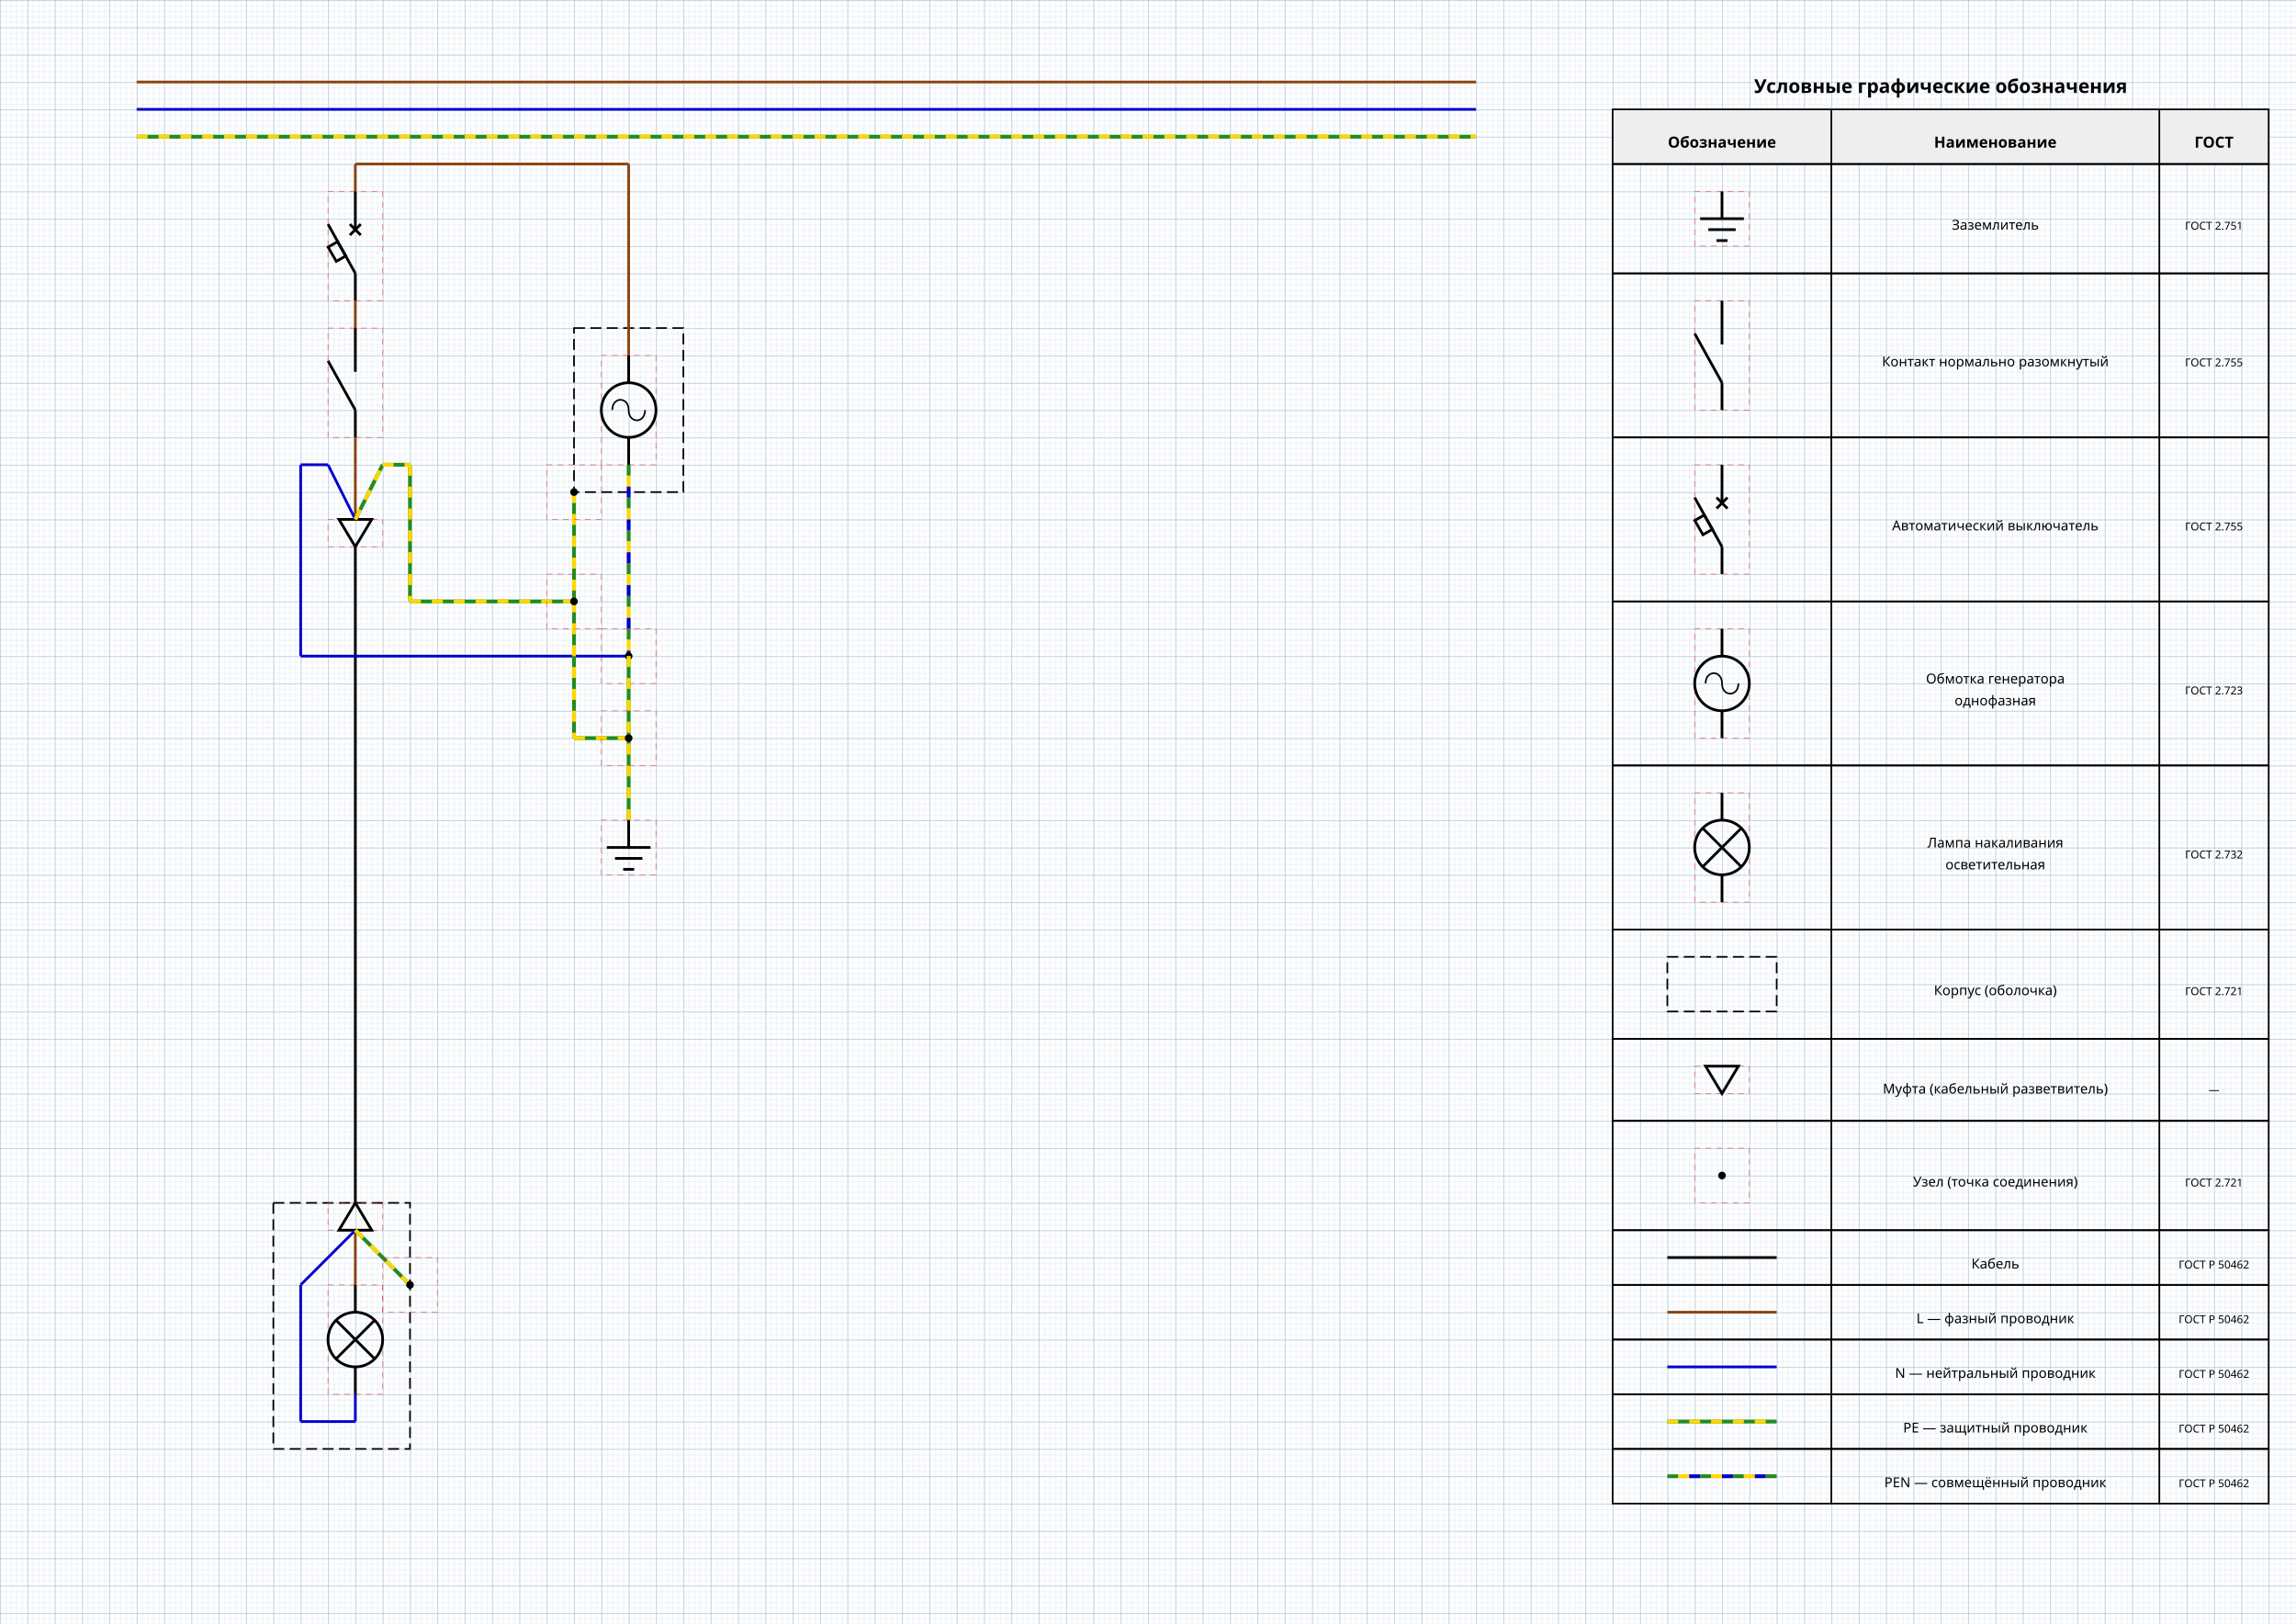
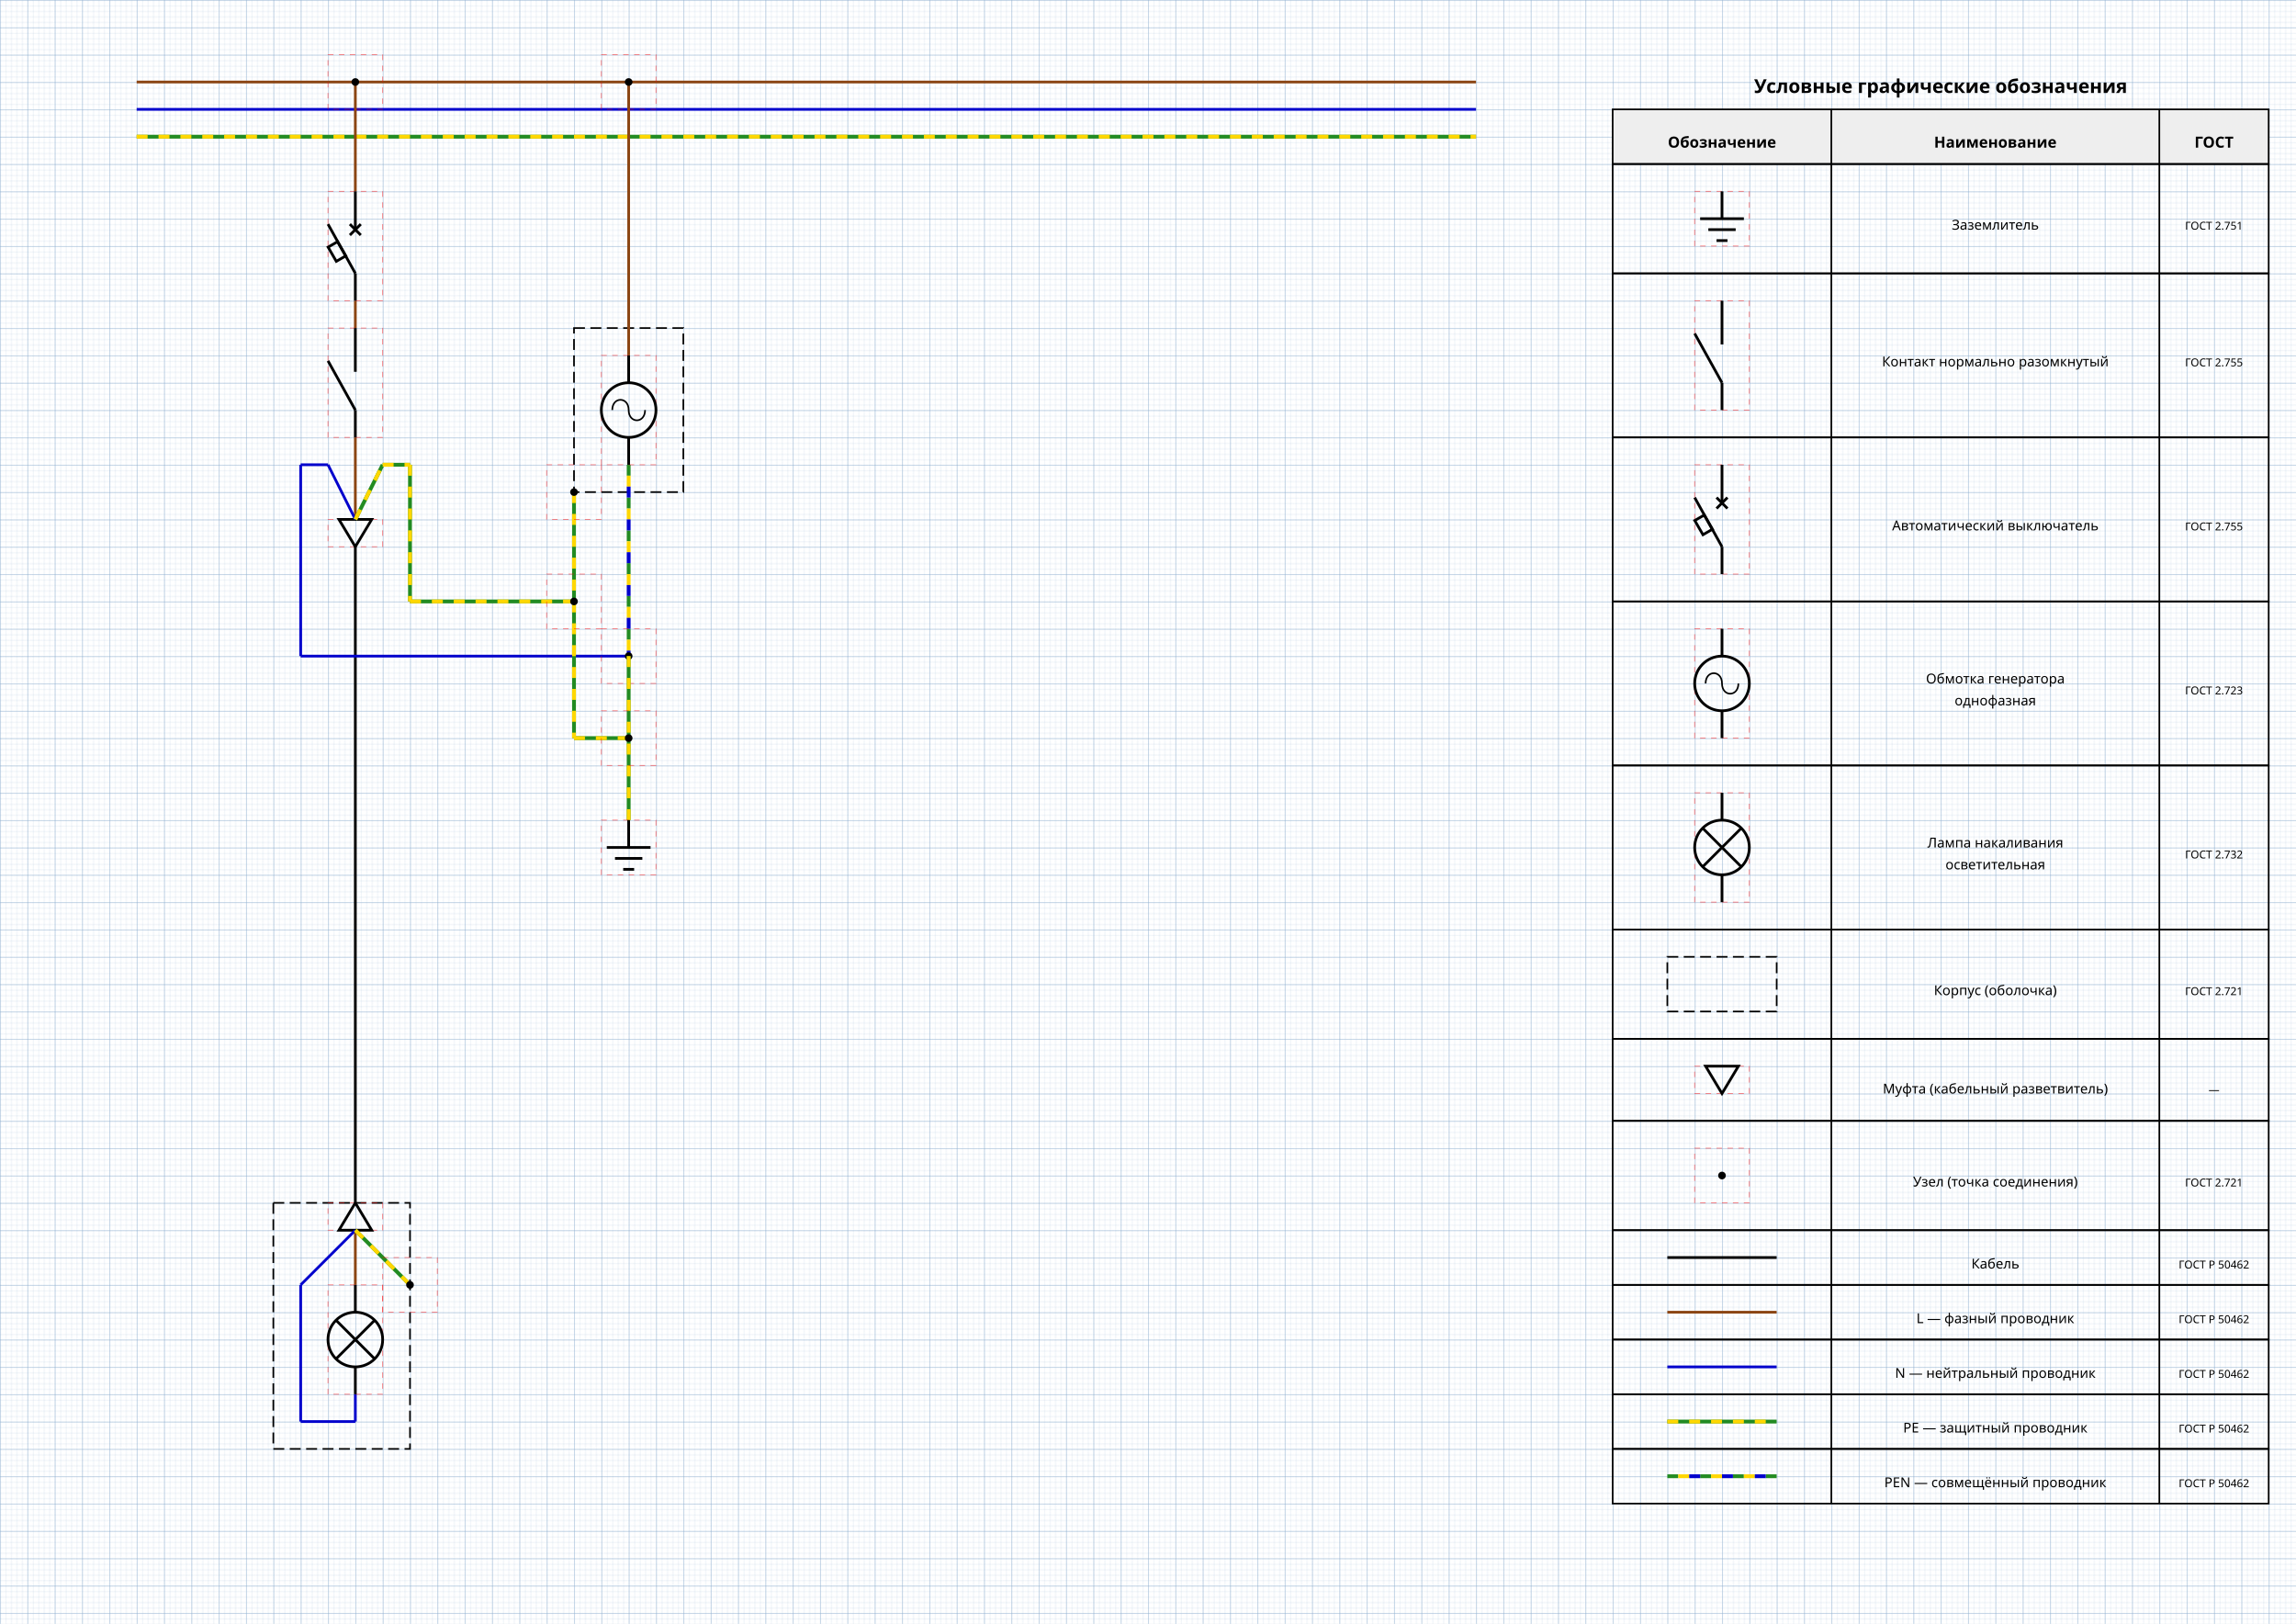
<svg xmlns="http://www.w3.org/2000/svg" width="420mm" height="297mm" viewBox="0 0 420 297">
  <rect width="420" height="297" fill="white" />
  <defs>
    <pattern id="mm1" width="1" height="1" patternUnits="userSpaceOnUse">
      <line x1="0" y1="0" x2="0" y2="1" stroke="#c8d8e8" stroke-width="0.1" />
      <line x1="0" y1="0" x2="1" y2="0" stroke="#c8d8e8" stroke-width="0.1" />
    </pattern>
    <pattern id="mm5" width="5" height="5" patternUnits="userSpaceOnUse">
      <rect width="5" height="5" fill="url(#mm1)" />
      <line x1="0" y1="0" x2="0" y2="5" stroke="#90b0d0" stroke-width="0.15" />
      <line x1="0" y1="0" x2="5" y2="0" stroke="#90b0d0" stroke-width="0.15" />
    </pattern>
    <symbol id="ugo-node" overflow="visible">
      <rect x="-5" y="-5" width="10" height="10" fill="none" stroke="red" stroke-width="0.15" stroke-dasharray="1,1" opacity="0.5" />
      <circle cx="0" cy="0" r="0.7" fill="black" stroke="none" />
    </symbol>
    <symbol id="ugo-ground" overflow="visible">
      <rect x="-5" y="0" width="10" height="10" fill="none" stroke="red" stroke-width="0.15" stroke-dasharray="1,1" opacity="0.5" />
      <g stroke="black" stroke-width="0.5">
        <line x1="0" y1="0" x2="0" y2="5" />
        <line x1="-4" y1="5" x2="4" y2="5" />
        <line x1="-2.5" y1="7" x2="2.5" y2="7" />
        <line x1="-1" y1="9" x2="1" y2="9" />
      </g>
    </symbol>
    <symbol id="ugo-contact" overflow="visible">
      <rect x="-5" y="0" width="10" height="20" fill="none" stroke="red" stroke-width="0.15" stroke-dasharray="1,1" opacity="0.5" />
      <g stroke="black" stroke-width="0.5" fill="none">
        <line x1="0" y1="0" x2="0" y2="8" />
        <line x1="0" y1="15" x2="-5" y2="6" />
        <line x1="0" y1="15" x2="0" y2="20" />
      </g>
    </symbol>
    <symbol id="ugo-breaker" overflow="visible">
      <rect x="-5" y="0" width="10" height="20" fill="none" stroke="red" stroke-width="0.15" stroke-dasharray="1,1" opacity="0.5" />
      <g stroke="black" stroke-width="0.5" fill="none">
        <line x1="0" y1="0" x2="0" y2="7" />
        <line x1="-1" y1="6" x2="1" y2="8" />
        <line x1="-1" y1="8" x2="1" y2="6" />
        <line x1="0" y1="15" x2="-5" y2="6" />
        <rect x="-2" y="-1.5" width="2" height="3" fill="none" stroke="black" stroke-width="0.5" transform="translate(-2.5, 10.5) rotate(-30)" />
        <line x1="0" y1="15" x2="0" y2="20" />
      </g>
    </symbol>
    <symbol id="ugo-generator" overflow="visible">
      <rect x="-5" y="0" width="10" height="20" fill="none" stroke="red" stroke-width="0.15" stroke-dasharray="1,1" opacity="0.5" />
      <g stroke="black" stroke-width="0.5" fill="none">
        <line x1="0" y1="0" x2="0" y2="5" />
        <circle cx="0" cy="10" r="5" />
        <path d="M-3,10 C-3,7.5 0,7.5 0,10 S3,12.5 3,10" stroke-width="0.3" />
        <line x1="0" y1="15" x2="0" y2="20" />
      </g>
    </symbol>
    <symbol id="ugo-lamp" overflow="visible">
      <rect x="-5" y="0" width="10" height="20" fill="none" stroke="red" stroke-width="0.15" stroke-dasharray="1,1" opacity="0.5" />
      <g stroke="black" stroke-width="0.5" fill="none">
        <line x1="0" y1="0" x2="0" y2="5" />
        <circle cx="0" cy="10" r="5" />
        <line x1="-3.5" y1="6.5" x2="3.5" y2="13.5" />
        <line x1="3.5" y1="6.5" x2="-3.5" y2="13.5" />
        <line x1="0" y1="15" x2="0" y2="20" />
      </g>
    </symbol>
    <symbol id="ugo-mufta" overflow="visible">
      <rect x="-5" y="0" width="10" height="5" fill="none" stroke="red" stroke-width="0.15" stroke-dasharray="1,1" opacity="0.5" />
      <polygon points="-3,0 3,0 0,5" stroke="black" stroke-width="0.5" fill="none" />
    </symbol>
  </defs>
  <rect width="420" height="297" fill="url(#mm5)" />
  <line x1="25" y1="15" x2="270" y2="15" stroke="#8B4513" stroke-width="0.5" />
  <line x1="25" y1="20" x2="270" y2="20" stroke="#0000CC" stroke-width="0.5" />
  <g stroke-width="0.7">
    <line x1="25" y1="25" x2="270" y2="25" stroke="#228B22" />
    <line x1="25" y1="25" x2="270" y2="25" stroke="#FFD700" stroke-dasharray="2,2" />
  </g>
  <rect x="50" y="220" width="25" height="45" fill="none" stroke="black" stroke-width="0.3" stroke-dasharray="2,1" />
  <rect x="105" y="60" width="20" height="30" fill="none" stroke="black" stroke-width="0.3" stroke-dasharray="2,1" />
  <g stroke="#8B4513" stroke-width="0.5">
-     <line x1="115" y1="30" x2="65" y2="30" />
-     <line x1="115" y1="30" x2="115" y2="65" />
-     <line x1="65" y1="30" x2="65" y2="35" />
+     <line x1="65" y1="15" x2="65" y2="35" />
+     <line x1="115" y1="15" x2="115" y2="65" />
    <line x1="65" y1="55" x2="65" y2="60" />
    <line x1="65" y1="80" x2="65" y2="95" />
    <line x1="65" y1="225" x2="65" y2="235" />
  </g>
  <use href="#ugo-breaker" x="65" y="35" />
  <use href="#ugo-contact" x="65" y="60" />
  <use href="#ugo-mufta" x="65" y="95" />
  <line x1="65" y1="100" x2="65" y2="220" stroke="black" stroke-width="0.5" />
  <g transform="translate(65, 225) scale(1, -1)">
    <use href="#ugo-mufta" />
  </g>
  <g stroke="#0000CC" stroke-width="0.5">
    <line x1="55" y1="120" x2="115" y2="120" />
    <line x1="55" y1="120" x2="55" y2="85" />
    <line x1="55" y1="85" x2="60" y2="85" />
    <line x1="60" y1="85" x2="65" y2="95" />
    <line x1="65" y1="225" x2="55" y2="235" />
    <line x1="55" y1="235" x2="55" y2="260" />
    <line x1="55" y1="260" x2="65" y2="260" />
    <line x1="65" y1="260" x2="65" y2="255" />
  </g>
  <g stroke-width="0.7">
    <line x1="115" y1="85" x2="115" y2="120" stroke="#228B22" stroke-dasharray="2,4" stroke-dashoffset="0" />
    <line x1="115" y1="85" x2="115" y2="120" stroke="#FFD700" stroke-dasharray="2,4" stroke-dashoffset="4" />
    <line x1="115" y1="85" x2="115" y2="120" stroke="#0000CC" stroke-dasharray="2,4" stroke-dashoffset="2" />
  </g>
  <use href="#ugo-node" x="115" y="120" />
  <g stroke-width="0.7">
    <line x1="115" y1="120" x2="115" y2="150" stroke="#228B22" />
    <line x1="115" y1="120" x2="115" y2="150" stroke="#FFD700" stroke-dasharray="2,2" />
  </g>
  <g stroke-width="0.7">
    <line x1="65" y1="95" x2="70" y2="85" stroke="#228B22" />
    <line x1="70" y1="85" x2="75" y2="85" stroke="#228B22" />
    <line x1="75" y1="85" x2="75" y2="110" stroke="#228B22" />
    <line x1="75" y1="110" x2="105" y2="110" stroke="#228B22" />
    <line x1="105" y1="90" x2="105" y2="135" stroke="#228B22" />
    <line x1="105" y1="135" x2="115" y2="135" stroke="#228B22" />
    <line x1="65" y1="225" x2="75" y2="235" stroke="#228B22" />
    <line x1="65" y1="95" x2="70" y2="85" stroke="#FFD700" stroke-dasharray="2,2" />
    <line x1="70" y1="85" x2="75" y2="85" stroke="#FFD700" stroke-dasharray="2,2" />
    <line x1="75" y1="85" x2="75" y2="110" stroke="#FFD700" stroke-dasharray="2,2" />
    <line x1="75" y1="110" x2="105" y2="110" stroke="#FFD700" stroke-dasharray="2,2" />
    <line x1="105" y1="90" x2="105" y2="135" stroke="#FFD700" stroke-dasharray="2,2" />
    <line x1="105" y1="135" x2="115" y2="135" stroke="#FFD700" stroke-dasharray="2,2" />
    <line x1="65" y1="225" x2="75" y2="235" stroke="#FFD700" stroke-dasharray="2,2" />
  </g>
  <use href="#ugo-node" x="75" y="235" />
  <use href="#ugo-node" x="105" y="110" />
  <use href="#ugo-node" x="105" y="90" />
  <use href="#ugo-node" x="115" y="135" />
+   <use href="#ugo-node" x="65" y="15" />
+   <use href="#ugo-node" x="115" y="15" />
  <use href="#ugo-generator" x="115" y="65" />
  <use href="#ugo-lamp" x="65" y="235" />
  <use href="#ugo-ground" x="115" y="150" />
  <g transform="translate(295, 20)" stroke="black" stroke-width="0.3" font-family="sans-serif">
    <text x="60" y="-3" font-size="3.5" font-weight="bold" text-anchor="middle" stroke="none" fill="black">Условные графические обозначения</text>
    <rect x="0" y="0" width="120" height="10" fill="#eee" stroke="black" />
    <text x="20" y="7" font-size="2.8" text-anchor="middle" stroke="none" fill="black" font-weight="bold">Обозначение</text>
    <text x="70" y="7" font-size="2.8" text-anchor="middle" stroke="none" fill="black" font-weight="bold">Наименование</text>
    <text x="110" y="7" font-size="2.8" text-anchor="middle" stroke="none" fill="black" font-weight="bold">ГОСТ</text>
    <line x1="40" y1="0" x2="40" y2="10" />
    <line x1="100" y1="0" x2="100" y2="10" />
    <rect x="0" y="10" width="120" height="20" fill="none" stroke="black" />
    <line x1="40" y1="10" x2="40" y2="30" />
    <line x1="100" y1="10" x2="100" y2="30" />
    <use href="#ugo-ground" x="20" y="15" />
    <text x="70" y="22" font-size="2.5" text-anchor="middle" stroke="none" fill="black">Заземлитель</text>
    <text x="110" y="22" font-size="2" text-anchor="middle" stroke="none" fill="black">ГОСТ 2.751</text>
    <rect x="0" y="30" width="120" height="30" fill="none" stroke="black" />
    <line x1="40" y1="30" x2="40" y2="60" />
    <line x1="100" y1="30" x2="100" y2="60" />
    <use href="#ugo-contact" x="20" y="35" />
    <text x="70" y="47" font-size="2.5" text-anchor="middle" stroke="none" fill="black">Контакт нормально разомкнутый</text>
    <text x="110" y="47" font-size="2" text-anchor="middle" stroke="none" fill="black">ГОСТ 2.755</text>
    <rect x="0" y="60" width="120" height="30" fill="none" stroke="black" />
    <line x1="40" y1="60" x2="40" y2="90" />
    <line x1="100" y1="60" x2="100" y2="90" />
    <use href="#ugo-breaker" x="20" y="65" />
    <text x="70" y="77" font-size="2.5" text-anchor="middle" stroke="none" fill="black">Автоматический выключатель</text>
    <text x="110" y="77" font-size="2" text-anchor="middle" stroke="none" fill="black">ГОСТ 2.755</text>
    <rect x="0" y="90" width="120" height="30" fill="none" stroke="black" />
    <line x1="40" y1="90" x2="40" y2="120" />
    <line x1="100" y1="90" x2="100" y2="120" />
    <use href="#ugo-generator" x="20" y="95" />
    <text x="70" y="105" font-size="2.5" text-anchor="middle" stroke="none" fill="black">Обмотка генератора</text>
    <text x="70" y="109" font-size="2.5" text-anchor="middle" stroke="none" fill="black">однофазная</text>
    <text x="110" y="107" font-size="2" text-anchor="middle" stroke="none" fill="black">ГОСТ 2.723</text>
    <rect x="0" y="120" width="120" height="30" fill="none" stroke="black" />
    <line x1="40" y1="120" x2="40" y2="150" />
    <line x1="100" y1="120" x2="100" y2="150" />
    <use href="#ugo-lamp" x="20" y="125" />
    <text x="70" y="135" font-size="2.5" text-anchor="middle" stroke="none" fill="black">Лампа накаливания</text>
    <text x="70" y="139" font-size="2.5" text-anchor="middle" stroke="none" fill="black">осветительная</text>
    <text x="110" y="137" font-size="2" text-anchor="middle" stroke="none" fill="black">ГОСТ 2.732</text>
    <rect x="0" y="150" width="120" height="20" fill="none" stroke="black" />
    <line x1="40" y1="150" x2="40" y2="170" />
    <line x1="100" y1="150" x2="100" y2="170" />
    <rect x="10" y="155" width="20" height="10" fill="none" stroke="black" stroke-dasharray="2,1" />
    <text x="70" y="162" font-size="2.5" text-anchor="middle" stroke="none" fill="black">Корпус (оболочка)</text>
    <text x="110" y="162" font-size="2" text-anchor="middle" stroke="none" fill="black">ГОСТ 2.721</text>
    <rect x="0" y="170" width="120" height="15" fill="none" stroke="black" />
    <line x1="40" y1="170" x2="40" y2="185" />
    <line x1="100" y1="170" x2="100" y2="185" />
    <use href="#ugo-mufta" x="20" y="175" />
    <text x="70" y="180" font-size="2.5" text-anchor="middle" stroke="none" fill="black">Муфта (кабельный разветвитель)</text>
    <text x="110" y="180" font-size="2" text-anchor="middle" stroke="none" fill="black">—</text>
    <rect x="0" y="185" width="120" height="20" fill="none" stroke="black" />
    <line x1="40" y1="185" x2="40" y2="205" />
    <line x1="100" y1="185" x2="100" y2="205" />
    <use href="#ugo-node" x="20" y="195" />
    <text x="70" y="197" font-size="2.5" text-anchor="middle" stroke="none" fill="black">Узел (точка соединения)</text>
    <text x="110" y="197" font-size="2" text-anchor="middle" stroke="none" fill="black">ГОСТ 2.721</text>
    <rect x="0" y="205" width="120" height="10" fill="none" stroke="black" />
    <line x1="40" y1="205" x2="40" y2="215" />
    <line x1="100" y1="205" x2="100" y2="215" />
    <line x1="10" y1="210" x2="30" y2="210" stroke="black" stroke-width="0.5" />
    <text x="70" y="212" font-size="2.5" text-anchor="middle" stroke="none" fill="black">Кабель</text>
    <text x="110" y="212" font-size="2" text-anchor="middle" stroke="none" fill="black">ГОСТ Р 50462</text>
    <rect x="0" y="215" width="120" height="10" fill="none" stroke="black" />
    <line x1="40" y1="215" x2="40" y2="225" />
    <line x1="100" y1="215" x2="100" y2="225" />
    <line x1="10" y1="220" x2="30" y2="220" stroke="#8B4513" stroke-width="0.5" />
    <text x="70" y="222" font-size="2.5" text-anchor="middle" stroke="none" fill="black">L — фазный проводник</text>
    <text x="110" y="222" font-size="2" text-anchor="middle" stroke="none" fill="black">ГОСТ Р 50462</text>
    <rect x="0" y="225" width="120" height="10" fill="none" stroke="black" />
    <line x1="40" y1="225" x2="40" y2="235" />
    <line x1="100" y1="225" x2="100" y2="235" />
    <line x1="10" y1="230" x2="30" y2="230" stroke="#0000CC" stroke-width="0.5" />
    <text x="70" y="232" font-size="2.5" text-anchor="middle" stroke="none" fill="black">N — нейтральный проводник</text>
    <text x="110" y="232" font-size="2" text-anchor="middle" stroke="none" fill="black">ГОСТ Р 50462</text>
    <rect x="0" y="235" width="120" height="10" fill="none" stroke="black" />
    <line x1="40" y1="235" x2="40" y2="245" />
    <line x1="100" y1="235" x2="100" y2="245" />
    <line x1="10" y1="240" x2="30" y2="240" stroke="#228B22" stroke-width="0.7" />
    <line x1="10" y1="240" x2="30" y2="240" stroke="#FFD700" stroke-width="0.7" stroke-dasharray="2,2" />
    <text x="70" y="242" font-size="2.5" text-anchor="middle" stroke="none" fill="black">PE — защитный проводник</text>
    <text x="110" y="242" font-size="2" text-anchor="middle" stroke="none" fill="black">ГОСТ Р 50462</text>
    <rect x="0" y="245" width="120" height="10" fill="none" stroke="black" />
    <line x1="40" y1="245" x2="40" y2="255" />
    <line x1="100" y1="245" x2="100" y2="255" />
    <line x1="10" y1="250" x2="30" y2="250" stroke="#228B22" stroke-width="0.7" stroke-dasharray="2,4" stroke-dashoffset="0" />
    <line x1="10" y1="250" x2="30" y2="250" stroke="#FFD700" stroke-width="0.7" stroke-dasharray="2,4" stroke-dashoffset="4" />
    <line x1="10" y1="250" x2="30" y2="250" stroke="#0000CC" stroke-width="0.7" stroke-dasharray="2,4" stroke-dashoffset="2" />
    <text x="70" y="252" font-size="2.5" text-anchor="middle" stroke="none" fill="black">PEN — совмещённый проводник</text>
    <text x="110" y="252" font-size="2" text-anchor="middle" stroke="none" fill="black">ГОСТ Р 50462</text>
  </g>
</svg>
